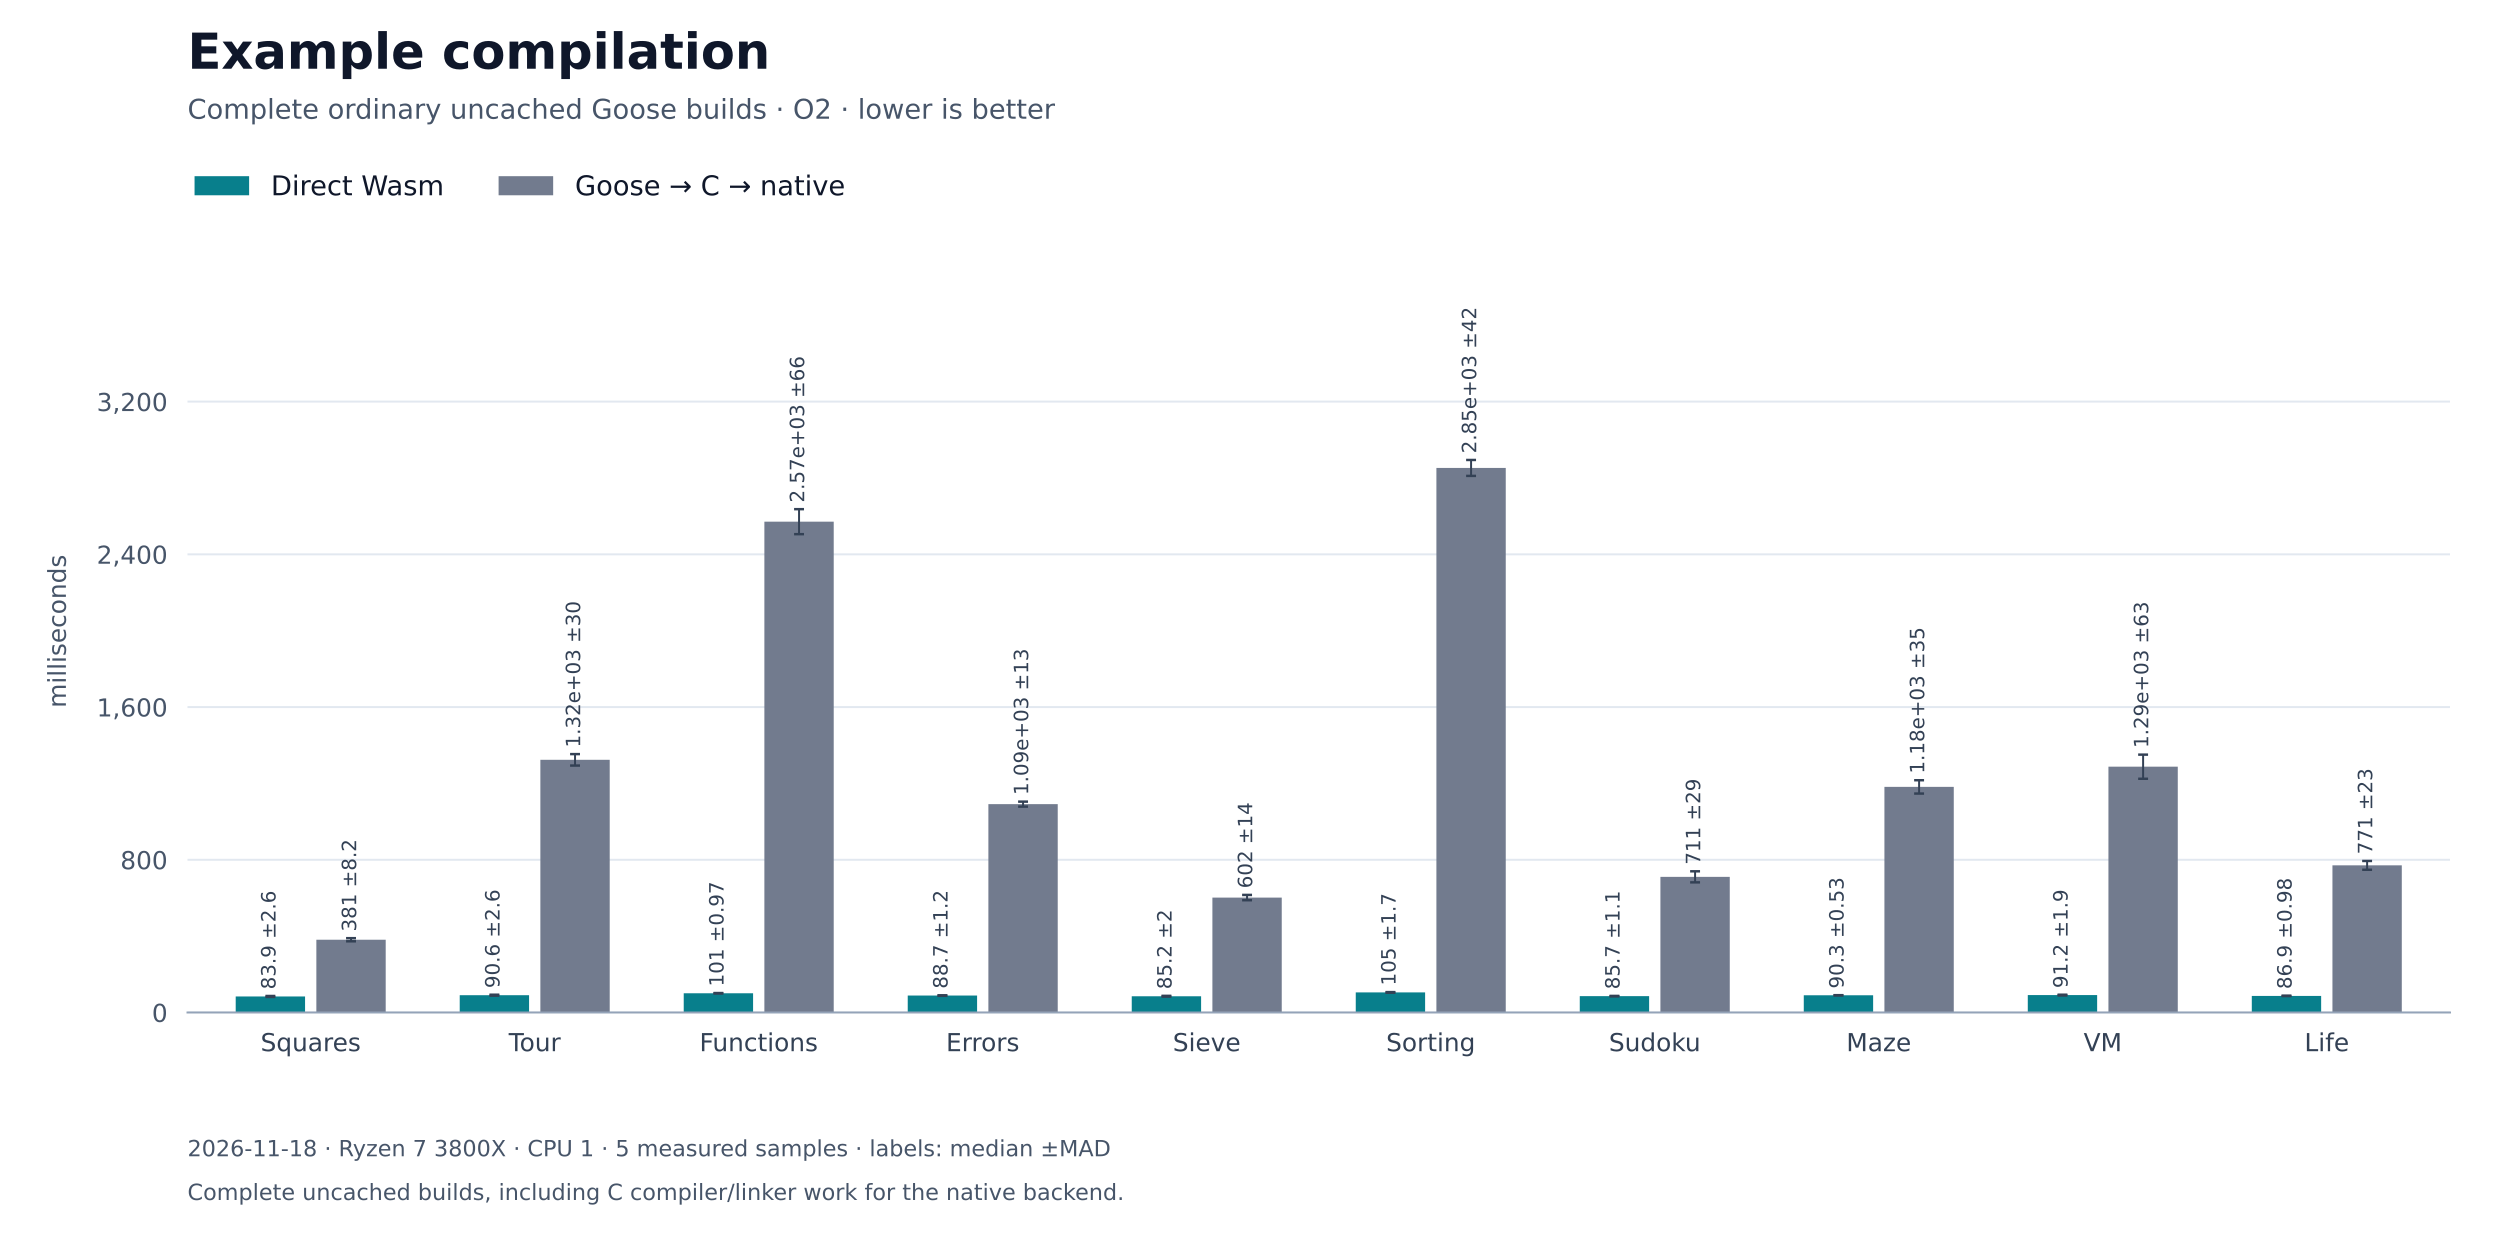
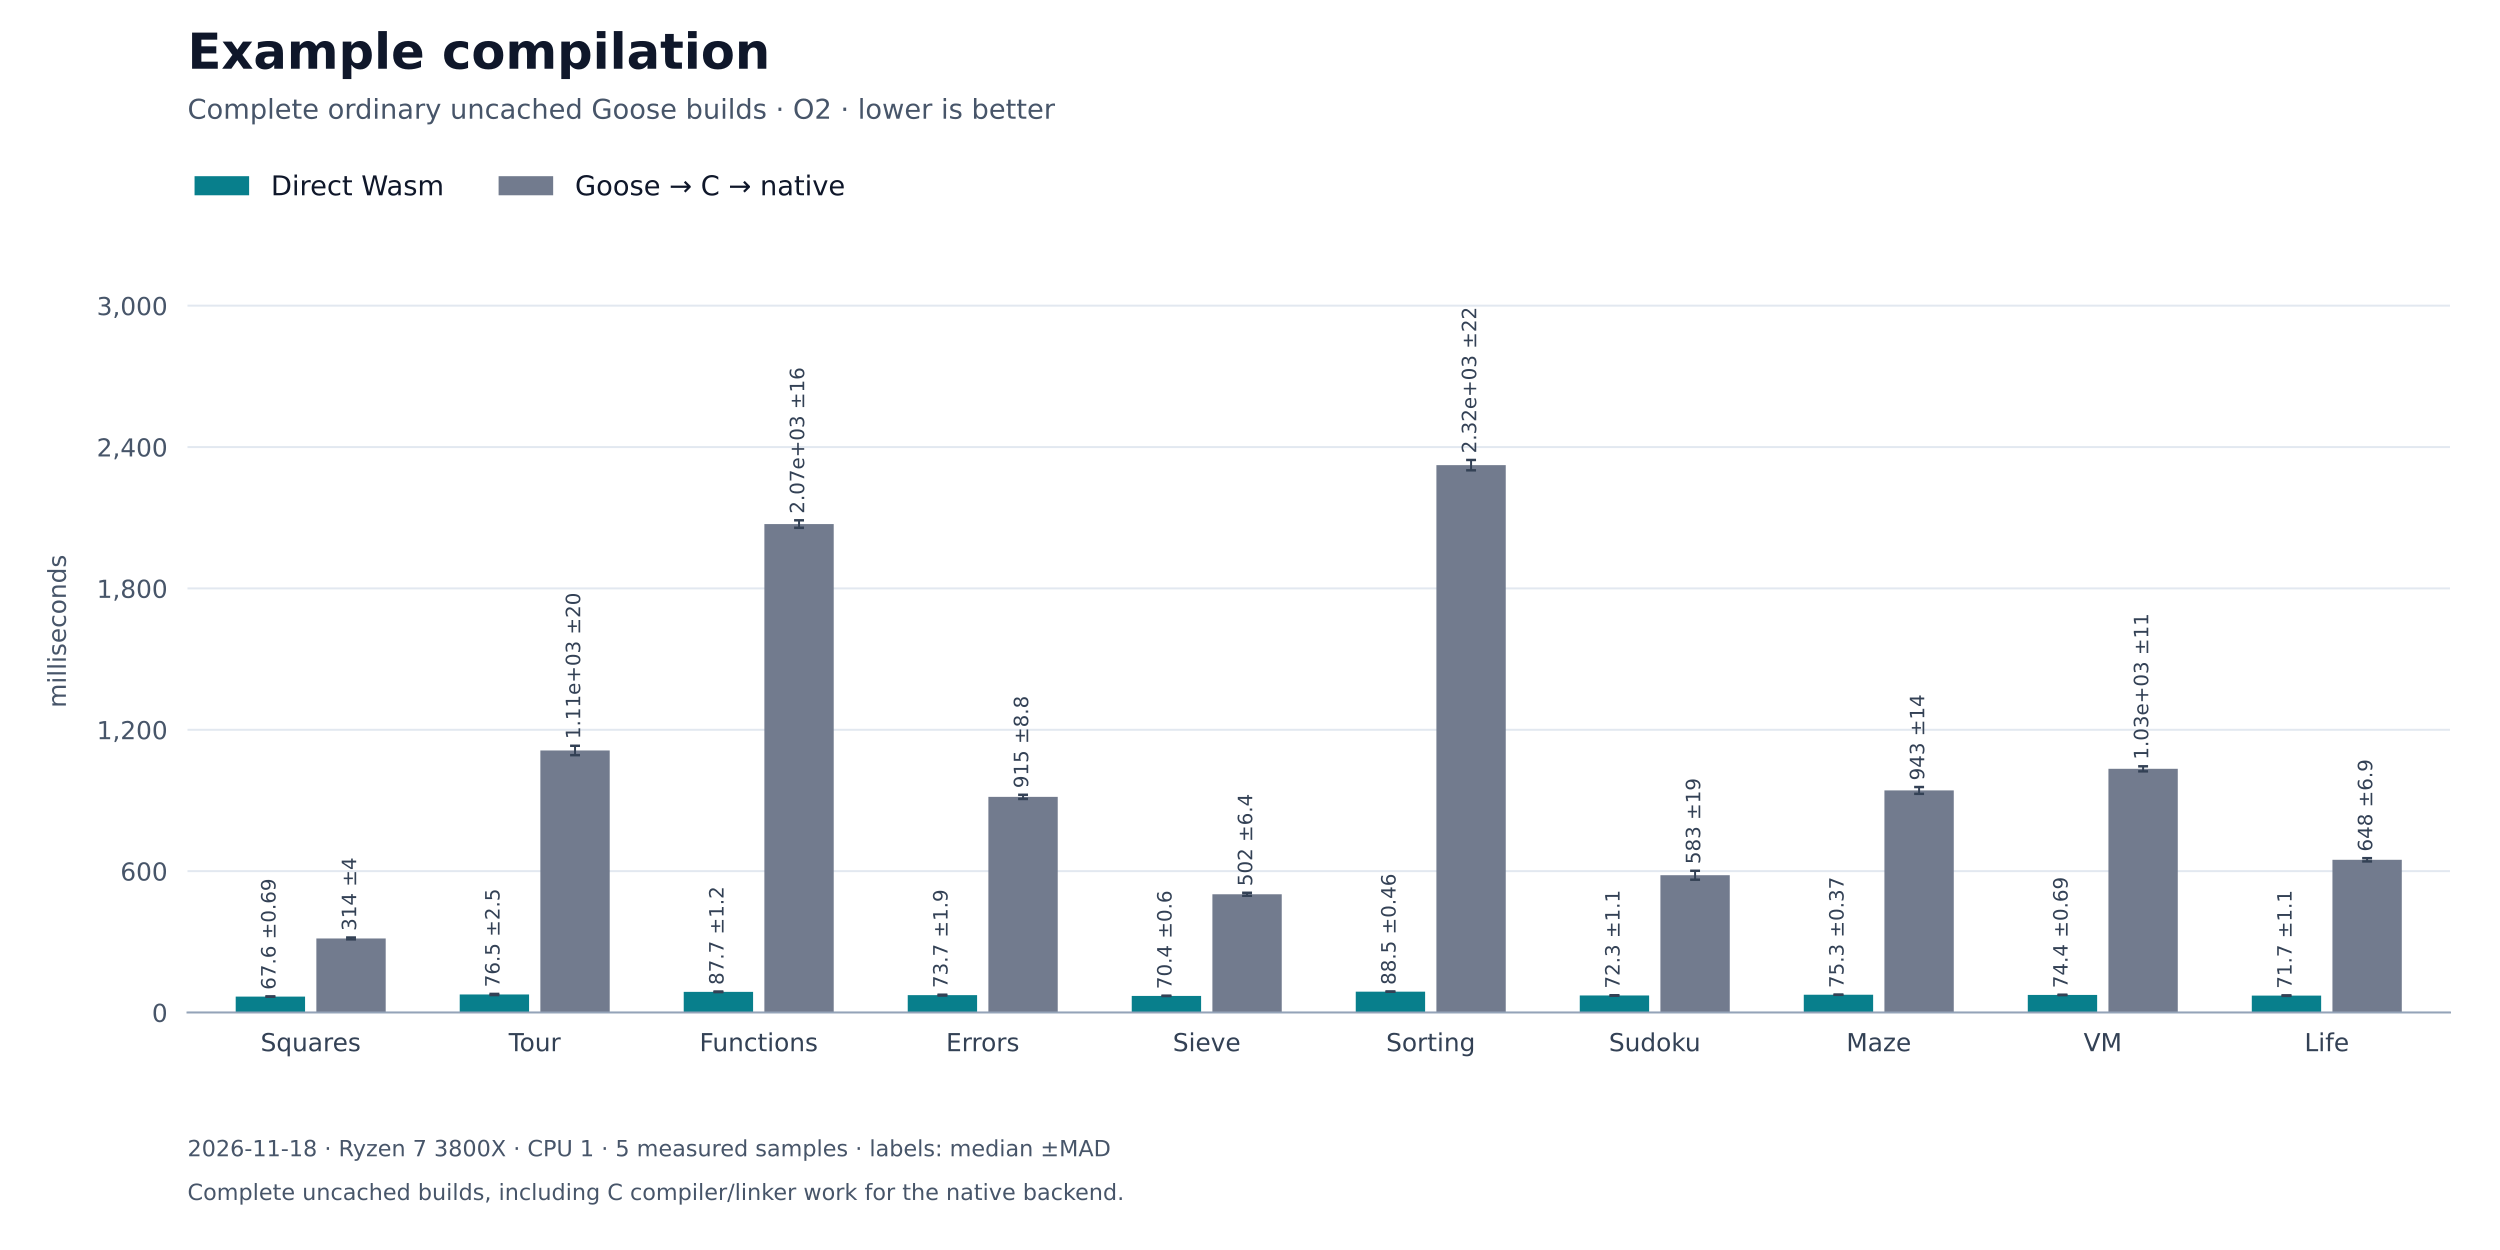
<svg xmlns="http://www.w3.org/2000/svg" xmlns:xlink="http://www.w3.org/1999/xlink" width="1008pt" height="504pt" viewBox="0 0 1008 504" version="1.1">
  <defs>
    <style type="text/css">*{stroke-linejoin: round; stroke-linecap: butt}</style>
  </defs>
  <g id="figure_1">
    <g id="patch_1">
      <path d="M 0 504 L 1008 504 L 1008 0 L 0 0 z " style="fill: #ffffff" />
    </g>
    <g id="axes_1">
      <g id="patch_2">
        <path d="M 75.6 408.24 L 987.84 408.24 L 987.84 100.8 L 75.6 100.8 z " style="fill: #ffffff" />
      </g>
      <g id="matplotlib.axis_1">
        <g id="xtick_1">
          <g id="line2d_1" />
          <g id="text_1">
            <text style="font-size: 10px; font-family: 'DejaVu Sans'; text-anchor: middle; fill: #334155" x="125.276" y="423.838" transform="rotate(-0 125.2764 423.8377)">Squares</text>
          </g>
        </g>
        <g id="xtick_2">
          <g id="line2d_2" />
          <g id="text_2">
            <text style="font-size: 10px; font-family: 'DejaVu Sans'; text-anchor: middle; fill: #334155" x="215.597" y="423.838" transform="rotate(-0 215.5972 423.8377)">Tour</text>
          </g>
        </g>
        <g id="xtick_3">
          <g id="line2d_3" />
          <g id="text_3">
            <text style="font-size: 10px; font-family: 'DejaVu Sans'; text-anchor: middle; fill: #334155" x="305.918" y="423.838" transform="rotate(-0 305.918 423.8384)">Functions</text>
          </g>
        </g>
        <g id="xtick_4">
          <g id="line2d_4" />
          <g id="text_4">
            <text style="font-size: 10px; font-family: 'DejaVu Sans'; text-anchor: middle; fill: #334155" x="396.239" y="423.838" transform="rotate(-0 396.2388 423.8377)">Errors</text>
          </g>
        </g>
        <g id="xtick_5">
          <g id="line2d_5" />
          <g id="text_5">
            <text style="font-size: 10px; font-family: 'DejaVu Sans'; text-anchor: middle; fill: #334155" x="486.56" y="423.838" transform="rotate(-0 486.5596 423.8384)">Sieve</text>
          </g>
        </g>
        <g id="xtick_6">
          <g id="line2d_6" />
          <g id="text_6">
            <text style="font-size: 10px; font-family: 'DejaVu Sans'; text-anchor: middle; fill: #334155" x="576.88" y="423.838" transform="rotate(-0 576.8804 423.8384)">Sorting</text>
          </g>
        </g>
        <g id="xtick_7">
          <g id="line2d_7" />
          <g id="text_7">
            <text style="font-size: 10px; font-family: 'DejaVu Sans'; text-anchor: middle; fill: #334155" x="667.201" y="423.838" transform="rotate(-0 667.2012 423.8384)">Sudoku</text>
          </g>
        </g>
        <g id="xtick_8">
          <g id="line2d_8" />
          <g id="text_8">
            <text style="font-size: 10px; font-family: 'DejaVu Sans'; text-anchor: middle; fill: #334155" x="757.522" y="423.838" transform="rotate(-0 757.522 423.8377)">Maze</text>
          </g>
        </g>
        <g id="xtick_9">
          <g id="line2d_9" />
          <g id="text_9">
            <text style="font-size: 10px; font-family: 'DejaVu Sans'; text-anchor: middle; fill: #334155" x="847.843" y="423.838" transform="rotate(-0 847.8428 423.8377)">VM</text>
          </g>
        </g>
        <g id="xtick_10">
          <g id="line2d_10" />
          <g id="text_10">
            <text style="font-size: 10px; font-family: 'DejaVu Sans'; text-anchor: middle; fill: #334155" x="938.164" y="423.838" transform="rotate(-0 938.1636 423.8384)">Life</text>
          </g>
        </g>
      </g>
      <g id="matplotlib.axis_2">
        <g id="ytick_1">
          <g id="line2d_11">
            <path d="M 75.6 408.24 L 987.84 408.24 " clip-path="url(#p27fe2b42cb)" style="fill: none; stroke: #e2e8f0; stroke-width: 0.8; stroke-linecap: square" />
          </g>
          <g id="line2d_12" />
          <g id="text_11">
            <text style="font-size: 10px; font-family: 'DejaVu Sans'; text-anchor: end; fill: #475569" x="67.6" y="412.039" transform="rotate(-0 67.6 412.0388)">0</text>
          </g>
        </g>
        <g id="ytick_2">
          <g id="line2d_13">
-             <path d="M 75.6 346.664 L 987.84 346.664 " clip-path="url(#p27fe2b42cb)" style="fill: none; stroke: #e2e8f0; stroke-width: 0.8; stroke-linecap: square" />
+             <path d="M 75.6 351.243 L 987.84 351.243 " clip-path="url(#p27fe2b42cb)" style="fill: none; stroke: #e2e8f0; stroke-width: 0.8; stroke-linecap: square" />
          </g>
          <g id="line2d_14" />
          <g id="text_12">
-             <text style="font-size: 10px; font-family: 'DejaVu Sans'; text-anchor: end; fill: #475569" x="67.6" y="350.463" transform="rotate(-0 67.6 350.4626)">800</text>
+             <text style="font-size: 10px; font-family: 'DejaVu Sans'; text-anchor: end; fill: #475569" x="67.6" y="355.042" transform="rotate(-0 67.6 355.0418)">600</text>
          </g>
        </g>
        <g id="ytick_3">
          <g id="line2d_15">
-             <path d="M 75.6 285.087 L 987.84 285.087 " clip-path="url(#p27fe2b42cb)" style="fill: none; stroke: #e2e8f0; stroke-width: 0.8; stroke-linecap: square" />
+             <path d="M 75.6 294.246 L 987.84 294.246 " clip-path="url(#p27fe2b42cb)" style="fill: none; stroke: #e2e8f0; stroke-width: 0.8; stroke-linecap: square" />
          </g>
          <g id="line2d_16" />
          <g id="text_13">
-             <text style="font-size: 10px; font-family: 'DejaVu Sans'; text-anchor: end; fill: #475569" x="67.6" y="288.886" transform="rotate(-0 67.6 288.8863)">1,600</text>
+             <text style="font-size: 10px; font-family: 'DejaVu Sans'; text-anchor: end; fill: #475569" x="67.6" y="298.045" transform="rotate(-0 67.6 298.0448)">1,200</text>
          </g>
        </g>
        <g id="ytick_4">
          <g id="line2d_17">
-             <path d="M 75.6 223.511 L 987.84 223.511 " clip-path="url(#p27fe2b42cb)" style="fill: none; stroke: #e2e8f0; stroke-width: 0.8; stroke-linecap: square" />
+             <path d="M 75.6 237.249 L 987.84 237.249 " clip-path="url(#p27fe2b42cb)" style="fill: none; stroke: #e2e8f0; stroke-width: 0.8; stroke-linecap: square" />
          </g>
          <g id="line2d_18" />
          <g id="text_14">
-             <text style="font-size: 10px; font-family: 'DejaVu Sans'; text-anchor: end; fill: #475569" x="67.6" y="227.31" transform="rotate(-0 67.6 227.31)">2,400</text>
+             <text style="font-size: 10px; font-family: 'DejaVu Sans'; text-anchor: end; fill: #475569" x="67.6" y="241.048" transform="rotate(-0 67.6 241.0478)">1,800</text>
          </g>
        </g>
        <g id="ytick_5">
          <g id="line2d_19">
-             <path d="M 75.6 161.935 L 987.84 161.935 " clip-path="url(#p27fe2b42cb)" style="fill: none; stroke: #e2e8f0; stroke-width: 0.8; stroke-linecap: square" />
+             <path d="M 75.6 180.252 L 987.84 180.252 " clip-path="url(#p27fe2b42cb)" style="fill: none; stroke: #e2e8f0; stroke-width: 0.8; stroke-linecap: square" />
          </g>
          <g id="line2d_20" />
          <g id="text_15">
-             <text style="font-size: 10px; font-family: 'DejaVu Sans'; text-anchor: end; fill: #475569" x="67.6" y="165.734" transform="rotate(-0 67.6 165.7338)">3,200</text>
-           </g>
-         </g>
-         <g id="text_16">
+             <text style="font-size: 10px; font-family: 'DejaVu Sans'; text-anchor: end; fill: #475569" x="67.6" y="184.051" transform="rotate(-0 67.6 184.0508)">2,400</text>
+           </g>
+         </g>
+         <g id="ytick_6">
+           <g id="line2d_21">
+             <path d="M 75.6 123.255 L 987.84 123.255 " clip-path="url(#p27fe2b42cb)" style="fill: none; stroke: #e2e8f0; stroke-width: 0.8; stroke-linecap: square" />
+           </g>
+           <g id="line2d_22" />
+           <g id="text_16">
+             <text style="font-size: 10px; font-family: 'DejaVu Sans'; text-anchor: end; fill: #475569" x="67.6" y="127.054" transform="rotate(-0 67.6 127.0538)">3,000</text>
+           </g>
+         </g>
+         <g id="text_17">
          <text style="font-size: 10px; font-family: 'DejaVu Sans'; text-anchor: middle; fill: #475569" x="26.57" y="254.52" transform="rotate(-90 26.56953 254.52)">milliseconds</text>
        </g>
      </g>
      <g id="patch_3">
-         <path d="M 95.037 408.24 L 123 408.24 L 123 401.78 L 95.037 401.78 z " clip-path="url(#p27fe2b42cb)" style="fill: #087f8c" />
+         <path d="M 95.037 408.24 L 123 408.24 L 123 401.82 L 95.037 401.82 z " clip-path="url(#p27fe2b42cb)" style="fill: #087f8c" />
      </g>
      <g id="patch_4">
-         <path d="M 185.358 408.24 L 213.321 408.24 L 213.321 401.268 L 185.358 401.268 z " clip-path="url(#p27fe2b42cb)" style="fill: #087f8c" />
+         <path d="M 185.358 408.24 L 213.321 408.24 L 213.321 400.976 L 185.358 400.976 z " clip-path="url(#p27fe2b42cb)" style="fill: #087f8c" />
      </g>
      <g id="patch_5">
-         <path d="M 275.679 408.24 L 303.642 408.24 L 303.642 400.474 L 275.679 400.474 z " clip-path="url(#p27fe2b42cb)" style="fill: #087f8c" />
+         <path d="M 275.679 408.24 L 303.642 408.24 L 303.642 399.913 L 275.679 399.913 z " clip-path="url(#p27fe2b42cb)" style="fill: #087f8c" />
      </g>
      <g id="patch_6">
-         <path d="M 365.999 408.24 L 393.963 408.24 L 393.963 401.412 L 365.999 401.412 z " clip-path="url(#p27fe2b42cb)" style="fill: #087f8c" />
+         <path d="M 365.999 408.24 L 393.963 408.24 L 393.963 401.239 L 365.999 401.239 z " clip-path="url(#p27fe2b42cb)" style="fill: #087f8c" />
      </g>
      <g id="patch_7">
-         <path d="M 456.32 408.24 L 484.284 408.24 L 484.284 401.681 L 456.32 401.681 z " clip-path="url(#p27fe2b42cb)" style="fill: #087f8c" />
+         <path d="M 456.32 408.24 L 484.284 408.24 L 484.284 401.551 L 456.32 401.551 z " clip-path="url(#p27fe2b42cb)" style="fill: #087f8c" />
      </g>
      <g id="patch_8">
-         <path d="M 546.641 408.24 L 574.604 408.24 L 574.604 400.139 L 546.641 400.139 z " clip-path="url(#p27fe2b42cb)" style="fill: #087f8c" />
+         <path d="M 546.641 408.24 L 574.604 408.24 L 574.604 399.834 L 546.641 399.834 z " clip-path="url(#p27fe2b42cb)" style="fill: #087f8c" />
      </g>
      <g id="patch_9">
-         <path d="M 636.962 408.24 L 664.925 408.24 L 664.925 401.641 L 636.962 401.641 z " clip-path="url(#p27fe2b42cb)" style="fill: #087f8c" />
+         <path d="M 636.962 408.24 L 664.925 408.24 L 664.925 401.374 L 636.962 401.374 z " clip-path="url(#p27fe2b42cb)" style="fill: #087f8c" />
      </g>
      <g id="patch_10">
-         <path d="M 727.283 408.24 L 755.246 408.24 L 755.246 401.287 L 727.283 401.287 z " clip-path="url(#p27fe2b42cb)" style="fill: #087f8c" />
+         <path d="M 727.283 408.24 L 755.246 408.24 L 755.246 401.089 L 727.283 401.089 z " clip-path="url(#p27fe2b42cb)" style="fill: #087f8c" />
      </g>
      <g id="patch_11">
-         <path d="M 817.603 408.24 L 845.567 408.24 L 845.567 401.222 L 817.603 401.222 z " clip-path="url(#p27fe2b42cb)" style="fill: #087f8c" />
+         <path d="M 817.603 408.24 L 845.567 408.24 L 845.567 401.168 L 817.603 401.168 z " clip-path="url(#p27fe2b42cb)" style="fill: #087f8c" />
      </g>
      <g id="patch_12">
-         <path d="M 907.924 408.24 L 935.887 408.24 L 935.887 401.553 L 907.924 401.553 z " clip-path="url(#p27fe2b42cb)" style="fill: #087f8c" />
+         <path d="M 907.924 408.24 L 935.887 408.24 L 935.887 401.427 L 907.924 401.427 z " clip-path="url(#p27fe2b42cb)" style="fill: #087f8c" />
      </g>
      <g id="patch_13">
-         <path d="M 127.553 408.24 L 155.516 408.24 L 155.516 378.891 L 127.553 378.891 z " clip-path="url(#p27fe2b42cb)" style="fill: #727b8e" />
+         <path d="M 127.553 408.24 L 155.516 408.24 L 155.516 378.378 L 127.553 378.378 z " clip-path="url(#p27fe2b42cb)" style="fill: #727b8e" />
      </g>
      <g id="patch_14">
-         <path d="M 217.873 408.24 L 245.837 408.24 L 245.837 306.361 L 217.873 306.361 z " clip-path="url(#p27fe2b42cb)" style="fill: #727b8e" />
+         <path d="M 217.873 408.24 L 245.837 408.24 L 245.837 302.577 L 217.873 302.577 z " clip-path="url(#p27fe2b42cb)" style="fill: #727b8e" />
      </g>
      <g id="patch_15">
-         <path d="M 308.194 408.24 L 336.157 408.24 L 336.157 210.336 L 308.194 210.336 z " clip-path="url(#p27fe2b42cb)" style="fill: #727b8e" />
+         <path d="M 308.194 408.24 L 336.157 408.24 L 336.157 211.302 L 308.194 211.302 z " clip-path="url(#p27fe2b42cb)" style="fill: #727b8e" />
      </g>
      <g id="patch_16">
-         <path d="M 398.515 408.24 L 426.478 408.24 L 426.478 324.23 L 398.515 324.23 z " clip-path="url(#p27fe2b42cb)" style="fill: #727b8e" />
+         <path d="M 398.515 408.24 L 426.478 408.24 L 426.478 321.292 L 398.515 321.292 z " clip-path="url(#p27fe2b42cb)" style="fill: #727b8e" />
      </g>
      <g id="patch_17">
-         <path d="M 488.836 408.24 L 516.799 408.24 L 516.799 361.902 L 488.836 361.902 z " clip-path="url(#p27fe2b42cb)" style="fill: #727b8e" />
+         <path d="M 488.836 408.24 L 516.799 408.24 L 516.799 360.573 L 488.836 360.573 z " clip-path="url(#p27fe2b42cb)" style="fill: #727b8e" />
      </g>
      <g id="patch_18">
-         <path d="M 579.156 408.24 L 607.12 408.24 L 607.12 188.668 L 579.156 188.668 z " clip-path="url(#p27fe2b42cb)" style="fill: #727b8e" />
+         <path d="M 579.156 408.24 L 607.12 408.24 L 607.12 187.546 L 579.156 187.546 z " clip-path="url(#p27fe2b42cb)" style="fill: #727b8e" />
      </g>
      <g id="patch_19">
-         <path d="M 669.477 408.24 L 697.441 408.24 L 697.441 353.542 L 669.477 353.542 z " clip-path="url(#p27fe2b42cb)" style="fill: #727b8e" />
+         <path d="M 669.477 408.24 L 697.441 408.24 L 697.441 352.883 L 669.477 352.883 z " clip-path="url(#p27fe2b42cb)" style="fill: #727b8e" />
      </g>
      <g id="patch_20">
-         <path d="M 759.798 408.24 L 787.761 408.24 L 787.761 317.271 L 759.798 317.271 z " clip-path="url(#p27fe2b42cb)" style="fill: #727b8e" />
+         <path d="M 759.798 408.24 L 787.761 408.24 L 787.761 318.698 L 759.798 318.698 z " clip-path="url(#p27fe2b42cb)" style="fill: #727b8e" />
      </g>
      <g id="patch_21">
-         <path d="M 850.119 408.24 L 878.082 408.24 L 878.082 309.128 L 850.119 309.128 z " clip-path="url(#p27fe2b42cb)" style="fill: #727b8e" />
+         <path d="M 850.119 408.24 L 878.082 408.24 L 878.082 309.993 L 850.119 309.993 z " clip-path="url(#p27fe2b42cb)" style="fill: #727b8e" />
      </g>
      <g id="patch_22">
-         <path d="M 940.44 408.24 L 968.403 408.24 L 968.403 348.913 L 940.44 348.913 z " clip-path="url(#p27fe2b42cb)" style="fill: #727b8e" />
+         <path d="M 940.44 408.24 L 968.403 408.24 L 968.403 346.673 L 940.44 346.673 z " clip-path="url(#p27fe2b42cb)" style="fill: #727b8e" />
      </g>
      <g id="LineCollection_1">
-         <path d="M 109.019 401.979 L 109.019 401.581 " clip-path="url(#p27fe2b42cb)" style="fill: none; stroke: #334155; stroke-width: 0.8" />
-         <path d="M 199.339 401.466 L 199.339 401.07 " clip-path="url(#p27fe2b42cb)" style="fill: none; stroke: #334155; stroke-width: 0.8" />
-         <path d="M 289.66 400.549 L 289.66 400.4 " clip-path="url(#p27fe2b42cb)" style="fill: none; stroke: #334155; stroke-width: 0.8" />
-         <path d="M 379.981 401.507 L 379.981 401.318 " clip-path="url(#p27fe2b42cb)" style="fill: none; stroke: #334155; stroke-width: 0.8" />
-         <path d="M 470.302 401.835 L 470.302 401.527 " clip-path="url(#p27fe2b42cb)" style="fill: none; stroke: #334155; stroke-width: 0.8" />
-         <path d="M 560.623 400.268 L 560.623 400.01 " clip-path="url(#p27fe2b42cb)" style="fill: none; stroke: #334155; stroke-width: 0.8" />
-         <path d="M 650.943 401.727 L 650.943 401.556 " clip-path="url(#p27fe2b42cb)" style="fill: none; stroke: #334155; stroke-width: 0.8" />
-         <path d="M 741.264 401.328 L 741.264 401.246 " clip-path="url(#p27fe2b42cb)" style="fill: none; stroke: #334155; stroke-width: 0.8" />
-         <path d="M 831.585 401.372 L 831.585 401.072 " clip-path="url(#p27fe2b42cb)" style="fill: none; stroke: #334155; stroke-width: 0.8" />
-         <path d="M 921.906 401.629 L 921.906 401.478 " clip-path="url(#p27fe2b42cb)" style="fill: none; stroke: #334155; stroke-width: 0.8" />
-       </g>
-       <g id="line2d_21">
+         <path d="M 109.019 401.885 L 109.019 401.755 " clip-path="url(#p27fe2b42cb)" style="fill: none; stroke: #334155; stroke-width: 0.8" />
+         <path d="M 199.339 401.211 L 199.339 400.741 " clip-path="url(#p27fe2b42cb)" style="fill: none; stroke: #334155; stroke-width: 0.8" />
+         <path d="M 289.66 400.023 L 289.66 399.803 " clip-path="url(#p27fe2b42cb)" style="fill: none; stroke: #334155; stroke-width: 0.8" />
+         <path d="M 379.981 401.42 L 379.981 401.058 " clip-path="url(#p27fe2b42cb)" style="fill: none; stroke: #334155; stroke-width: 0.8" />
+         <path d="M 470.302 401.608 L 470.302 401.493 " clip-path="url(#p27fe2b42cb)" style="fill: none; stroke: #334155; stroke-width: 0.8" />
+         <path d="M 560.623 399.877 L 560.623 399.79 " clip-path="url(#p27fe2b42cb)" style="fill: none; stroke: #334155; stroke-width: 0.8" />
+         <path d="M 650.943 401.481 L 650.943 401.267 " clip-path="url(#p27fe2b42cb)" style="fill: none; stroke: #334155; stroke-width: 0.8" />
+         <path d="M 741.264 401.124 L 741.264 401.054 " clip-path="url(#p27fe2b42cb)" style="fill: none; stroke: #334155; stroke-width: 0.8" />
+         <path d="M 831.585 401.234 L 831.585 401.102 " clip-path="url(#p27fe2b42cb)" style="fill: none; stroke: #334155; stroke-width: 0.8" />
+         <path d="M 921.906 401.533 L 921.906 401.321 " clip-path="url(#p27fe2b42cb)" style="fill: none; stroke: #334155; stroke-width: 0.8" />
+       </g>
+       <g id="line2d_23">
        <defs>
          <path id="m630ef24590" d="M 2 0 L -2 -0 " style="stroke: #334155" />
        </defs>
        <g clip-path="url(#p27fe2b42cb)">
-           <use xlink:href="#m630ef24590" x="109.019" y="401.979" style="fill: #1f77b4; stroke: #334155" />
-           <use xlink:href="#m630ef24590" x="199.339" y="401.466" style="fill: #1f77b4; stroke: #334155" />
-           <use xlink:href="#m630ef24590" x="289.66" y="400.549" style="fill: #1f77b4; stroke: #334155" />
-           <use xlink:href="#m630ef24590" x="379.981" y="401.507" style="fill: #1f77b4; stroke: #334155" />
-           <use xlink:href="#m630ef24590" x="470.302" y="401.835" style="fill: #1f77b4; stroke: #334155" />
-           <use xlink:href="#m630ef24590" x="560.623" y="400.268" style="fill: #1f77b4; stroke: #334155" />
-           <use xlink:href="#m630ef24590" x="650.943" y="401.727" style="fill: #1f77b4; stroke: #334155" />
-           <use xlink:href="#m630ef24590" x="741.264" y="401.328" style="fill: #1f77b4; stroke: #334155" />
-           <use xlink:href="#m630ef24590" x="831.585" y="401.372" style="fill: #1f77b4; stroke: #334155" />
-           <use xlink:href="#m630ef24590" x="921.906" y="401.629" style="fill: #1f77b4; stroke: #334155" />
-         </g>
-       </g>
-       <g id="line2d_22">
-         <g clip-path="url(#p27fe2b42cb)">
-           <use xlink:href="#m630ef24590" x="109.019" y="401.581" style="fill: #1f77b4; stroke: #334155" />
-           <use xlink:href="#m630ef24590" x="199.339" y="401.07" style="fill: #1f77b4; stroke: #334155" />
-           <use xlink:href="#m630ef24590" x="289.66" y="400.4" style="fill: #1f77b4; stroke: #334155" />
-           <use xlink:href="#m630ef24590" x="379.981" y="401.318" style="fill: #1f77b4; stroke: #334155" />
-           <use xlink:href="#m630ef24590" x="470.302" y="401.527" style="fill: #1f77b4; stroke: #334155" />
-           <use xlink:href="#m630ef24590" x="560.623" y="400.01" style="fill: #1f77b4; stroke: #334155" />
-           <use xlink:href="#m630ef24590" x="650.943" y="401.556" style="fill: #1f77b4; stroke: #334155" />
-           <use xlink:href="#m630ef24590" x="741.264" y="401.246" style="fill: #1f77b4; stroke: #334155" />
-           <use xlink:href="#m630ef24590" x="831.585" y="401.072" style="fill: #1f77b4; stroke: #334155" />
-           <use xlink:href="#m630ef24590" x="921.906" y="401.478" style="fill: #1f77b4; stroke: #334155" />
-         </g>
-       </g>
-       <g id="LineCollection_2">
-         <path d="M 141.534 379.523 L 141.534 378.259 " clip-path="url(#p27fe2b42cb)" style="fill: none; stroke: #334155; stroke-width: 0.8" />
-         <path d="M 231.855 308.667 L 231.855 304.055 " clip-path="url(#p27fe2b42cb)" style="fill: none; stroke: #334155; stroke-width: 0.8" />
-         <path d="M 322.176 215.383 L 322.176 205.29 " clip-path="url(#p27fe2b42cb)" style="fill: none; stroke: #334155; stroke-width: 0.8" />
-         <path d="M 412.497 325.246 L 412.497 323.214 " clip-path="url(#p27fe2b42cb)" style="fill: none; stroke: #334155; stroke-width: 0.8" />
-         <path d="M 502.817 362.965 L 502.817 360.839 " clip-path="url(#p27fe2b42cb)" style="fill: none; stroke: #334155; stroke-width: 0.8" />
-         <path d="M 593.138 191.879 L 593.138 185.457 " clip-path="url(#p27fe2b42cb)" style="fill: none; stroke: #334155; stroke-width: 0.8" />
-         <path d="M 683.459 355.766 L 683.459 351.319 " clip-path="url(#p27fe2b42cb)" style="fill: none; stroke: #334155; stroke-width: 0.8" />
-         <path d="M 773.78 319.955 L 773.78 314.587 " clip-path="url(#p27fe2b42cb)" style="fill: none; stroke: #334155; stroke-width: 0.8" />
-         <path d="M 864.101 314 L 864.101 304.257 " clip-path="url(#p27fe2b42cb)" style="fill: none; stroke: #334155; stroke-width: 0.8" />
-         <path d="M 954.421 350.691 L 954.421 347.135 " clip-path="url(#p27fe2b42cb)" style="fill: none; stroke: #334155; stroke-width: 0.8" />
-       </g>
-       <g id="line2d_23">
-         <g clip-path="url(#p27fe2b42cb)">
-           <use xlink:href="#m630ef24590" x="141.534" y="379.523" style="fill: #1f77b4; stroke: #334155" />
-           <use xlink:href="#m630ef24590" x="231.855" y="308.667" style="fill: #1f77b4; stroke: #334155" />
-           <use xlink:href="#m630ef24590" x="322.176" y="215.383" style="fill: #1f77b4; stroke: #334155" />
-           <use xlink:href="#m630ef24590" x="412.497" y="325.246" style="fill: #1f77b4; stroke: #334155" />
-           <use xlink:href="#m630ef24590" x="502.817" y="362.965" style="fill: #1f77b4; stroke: #334155" />
-           <use xlink:href="#m630ef24590" x="593.138" y="191.879" style="fill: #1f77b4; stroke: #334155" />
-           <use xlink:href="#m630ef24590" x="683.459" y="355.766" style="fill: #1f77b4; stroke: #334155" />
-           <use xlink:href="#m630ef24590" x="773.78" y="319.955" style="fill: #1f77b4; stroke: #334155" />
-           <use xlink:href="#m630ef24590" x="864.101" y="314" style="fill: #1f77b4; stroke: #334155" />
-           <use xlink:href="#m630ef24590" x="954.421" y="350.691" style="fill: #1f77b4; stroke: #334155" />
+           <use xlink:href="#m630ef24590" x="109.019" y="401.885" style="fill: #1f77b4; stroke: #334155" />
+           <use xlink:href="#m630ef24590" x="199.339" y="401.211" style="fill: #1f77b4; stroke: #334155" />
+           <use xlink:href="#m630ef24590" x="289.66" y="400.023" style="fill: #1f77b4; stroke: #334155" />
+           <use xlink:href="#m630ef24590" x="379.981" y="401.42" style="fill: #1f77b4; stroke: #334155" />
+           <use xlink:href="#m630ef24590" x="470.302" y="401.608" style="fill: #1f77b4; stroke: #334155" />
+           <use xlink:href="#m630ef24590" x="560.623" y="399.877" style="fill: #1f77b4; stroke: #334155" />
+           <use xlink:href="#m630ef24590" x="650.943" y="401.481" style="fill: #1f77b4; stroke: #334155" />
+           <use xlink:href="#m630ef24590" x="741.264" y="401.124" style="fill: #1f77b4; stroke: #334155" />
+           <use xlink:href="#m630ef24590" x="831.585" y="401.234" style="fill: #1f77b4; stroke: #334155" />
+           <use xlink:href="#m630ef24590" x="921.906" y="401.533" style="fill: #1f77b4; stroke: #334155" />
        </g>
      </g>
      <g id="line2d_24">
        <g clip-path="url(#p27fe2b42cb)">
-           <use xlink:href="#m630ef24590" x="141.534" y="378.259" style="fill: #1f77b4; stroke: #334155" />
-           <use xlink:href="#m630ef24590" x="231.855" y="304.055" style="fill: #1f77b4; stroke: #334155" />
-           <use xlink:href="#m630ef24590" x="322.176" y="205.29" style="fill: #1f77b4; stroke: #334155" />
-           <use xlink:href="#m630ef24590" x="412.497" y="323.214" style="fill: #1f77b4; stroke: #334155" />
-           <use xlink:href="#m630ef24590" x="502.817" y="360.839" style="fill: #1f77b4; stroke: #334155" />
+           <use xlink:href="#m630ef24590" x="109.019" y="401.755" style="fill: #1f77b4; stroke: #334155" />
+           <use xlink:href="#m630ef24590" x="199.339" y="400.741" style="fill: #1f77b4; stroke: #334155" />
+           <use xlink:href="#m630ef24590" x="289.66" y="399.803" style="fill: #1f77b4; stroke: #334155" />
+           <use xlink:href="#m630ef24590" x="379.981" y="401.058" style="fill: #1f77b4; stroke: #334155" />
+           <use xlink:href="#m630ef24590" x="470.302" y="401.493" style="fill: #1f77b4; stroke: #334155" />
+           <use xlink:href="#m630ef24590" x="560.623" y="399.79" style="fill: #1f77b4; stroke: #334155" />
+           <use xlink:href="#m630ef24590" x="650.943" y="401.267" style="fill: #1f77b4; stroke: #334155" />
+           <use xlink:href="#m630ef24590" x="741.264" y="401.054" style="fill: #1f77b4; stroke: #334155" />
+           <use xlink:href="#m630ef24590" x="831.585" y="401.102" style="fill: #1f77b4; stroke: #334155" />
+           <use xlink:href="#m630ef24590" x="921.906" y="401.321" style="fill: #1f77b4; stroke: #334155" />
+         </g>
+       </g>
+       <g id="LineCollection_2">
+         <path d="M 141.534 378.762 L 141.534 377.993 " clip-path="url(#p27fe2b42cb)" style="fill: none; stroke: #334155; stroke-width: 0.8" />
+         <path d="M 231.855 304.474 L 231.855 300.681 " clip-path="url(#p27fe2b42cb)" style="fill: none; stroke: #334155; stroke-width: 0.8" />
+         <path d="M 322.176 212.811 L 322.176 209.794 " clip-path="url(#p27fe2b42cb)" style="fill: none; stroke: #334155; stroke-width: 0.8" />
+         <path d="M 412.497 322.128 L 412.497 320.457 " clip-path="url(#p27fe2b42cb)" style="fill: none; stroke: #334155; stroke-width: 0.8" />
+         <path d="M 502.817 361.176 L 502.817 359.969 " clip-path="url(#p27fe2b42cb)" style="fill: none; stroke: #334155; stroke-width: 0.8" />
+         <path d="M 593.138 189.635 L 593.138 185.457 " clip-path="url(#p27fe2b42cb)" style="fill: none; stroke: #334155; stroke-width: 0.8" />
+         <path d="M 683.459 354.683 L 683.459 351.083 " clip-path="url(#p27fe2b42cb)" style="fill: none; stroke: #334155; stroke-width: 0.8" />
+         <path d="M 773.78 320.071 L 773.78 317.326 " clip-path="url(#p27fe2b42cb)" style="fill: none; stroke: #334155; stroke-width: 0.8" />
+         <path d="M 864.101 311.014 L 864.101 308.971 " clip-path="url(#p27fe2b42cb)" style="fill: none; stroke: #334155; stroke-width: 0.8" />
+         <path d="M 954.421 347.33 L 954.421 346.017 " clip-path="url(#p27fe2b42cb)" style="fill: none; stroke: #334155; stroke-width: 0.8" />
+       </g>
+       <g id="line2d_25">
+         <g clip-path="url(#p27fe2b42cb)">
+           <use xlink:href="#m630ef24590" x="141.534" y="378.762" style="fill: #1f77b4; stroke: #334155" />
+           <use xlink:href="#m630ef24590" x="231.855" y="304.474" style="fill: #1f77b4; stroke: #334155" />
+           <use xlink:href="#m630ef24590" x="322.176" y="212.811" style="fill: #1f77b4; stroke: #334155" />
+           <use xlink:href="#m630ef24590" x="412.497" y="322.128" style="fill: #1f77b4; stroke: #334155" />
+           <use xlink:href="#m630ef24590" x="502.817" y="361.176" style="fill: #1f77b4; stroke: #334155" />
+           <use xlink:href="#m630ef24590" x="593.138" y="189.635" style="fill: #1f77b4; stroke: #334155" />
+           <use xlink:href="#m630ef24590" x="683.459" y="354.683" style="fill: #1f77b4; stroke: #334155" />
+           <use xlink:href="#m630ef24590" x="773.78" y="320.071" style="fill: #1f77b4; stroke: #334155" />
+           <use xlink:href="#m630ef24590" x="864.101" y="311.014" style="fill: #1f77b4; stroke: #334155" />
+           <use xlink:href="#m630ef24590" x="954.421" y="347.33" style="fill: #1f77b4; stroke: #334155" />
+         </g>
+       </g>
+       <g id="line2d_26">
+         <g clip-path="url(#p27fe2b42cb)">
+           <use xlink:href="#m630ef24590" x="141.534" y="377.993" style="fill: #1f77b4; stroke: #334155" />
+           <use xlink:href="#m630ef24590" x="231.855" y="300.681" style="fill: #1f77b4; stroke: #334155" />
+           <use xlink:href="#m630ef24590" x="322.176" y="209.794" style="fill: #1f77b4; stroke: #334155" />
+           <use xlink:href="#m630ef24590" x="412.497" y="320.457" style="fill: #1f77b4; stroke: #334155" />
+           <use xlink:href="#m630ef24590" x="502.817" y="359.969" style="fill: #1f77b4; stroke: #334155" />
          <use xlink:href="#m630ef24590" x="593.138" y="185.457" style="fill: #1f77b4; stroke: #334155" />
-           <use xlink:href="#m630ef24590" x="683.459" y="351.319" style="fill: #1f77b4; stroke: #334155" />
-           <use xlink:href="#m630ef24590" x="773.78" y="314.587" style="fill: #1f77b4; stroke: #334155" />
-           <use xlink:href="#m630ef24590" x="864.101" y="304.257" style="fill: #1f77b4; stroke: #334155" />
-           <use xlink:href="#m630ef24590" x="954.421" y="347.135" style="fill: #1f77b4; stroke: #334155" />
+           <use xlink:href="#m630ef24590" x="683.459" y="351.083" style="fill: #1f77b4; stroke: #334155" />
+           <use xlink:href="#m630ef24590" x="773.78" y="317.326" style="fill: #1f77b4; stroke: #334155" />
+           <use xlink:href="#m630ef24590" x="864.101" y="308.971" style="fill: #1f77b4; stroke: #334155" />
+           <use xlink:href="#m630ef24590" x="954.421" y="346.017" style="fill: #1f77b4; stroke: #334155" />
        </g>
      </g>
      <g id="patch_23">
        <path d="M 75.6 408.24 L 987.84 408.24 " style="fill: none; stroke: #94a3b8; stroke-width: 0.8; stroke-linejoin: miter; stroke-linecap: square" />
      </g>
-       <g id="text_17">
-         <text style="font-size: 8px; font-family: 'DejaVu Sans'; fill: #334155" transform="translate(111.0968 398.9073) rotate(-90)">83.9 ±2.6</text>
-       </g>
      <g id="text_18">
-         <text style="font-size: 8px; font-family: 'DejaVu Sans'; fill: #334155" transform="translate(201.4176 398.3963) rotate(-90)">90.6 ±2.6</text>
+         <text style="font-size: 8px; font-family: 'DejaVu Sans'; fill: #334155" transform="translate(111.0968 399.0818) rotate(-90)">67.6 ±0.69</text>
      </g>
      <g id="text_19">
-         <text style="font-size: 8px; font-family: 'DejaVu Sans'; fill: #334155" transform="translate(291.7384 397.7261) rotate(-90)">101 ±0.97</text>
+         <text style="font-size: 8px; font-family: 'DejaVu Sans'; fill: #334155" transform="translate(201.4176 398.0672) rotate(-90)">76.5 ±2.5</text>
      </g>
      <g id="text_20">
-         <text style="font-size: 8px; font-family: 'DejaVu Sans'; fill: #334155" transform="translate(382.0592 398.6444) rotate(-90)">88.7 ±1.2</text>
+         <text style="font-size: 8px; font-family: 'DejaVu Sans'; fill: #334155" transform="translate(291.7384 397.13) rotate(-90)">87.7 ±1.2</text>
      </g>
      <g id="text_21">
-         <text style="font-size: 8px; font-family: 'DejaVu Sans'; fill: #334155" transform="translate(472.38 398.854) rotate(-90)">85.2 ±2</text>
+         <text style="font-size: 8px; font-family: 'DejaVu Sans'; fill: #334155" transform="translate(382.0592 398.3848) rotate(-90)">73.7 ±1.9</text>
      </g>
      <g id="text_22">
-         <text style="font-size: 8px; font-family: 'DejaVu Sans'; fill: #334155" transform="translate(562.7008 397.3362) rotate(-90)">105 ±1.7</text>
+         <text style="font-size: 8px; font-family: 'DejaVu Sans'; fill: #334155" transform="translate(472.38 398.8198) rotate(-90)">70.4 ±0.6</text>
      </g>
      <g id="text_23">
-         <text style="font-size: 8px; font-family: 'DejaVu Sans'; fill: #334155" transform="translate(653.0216 398.8826) rotate(-90)">85.7 ±1.1</text>
+         <text style="font-size: 8px; font-family: 'DejaVu Sans'; fill: #334155" transform="translate(562.7008 397.117) rotate(-90)">88.5 ±0.46</text>
      </g>
      <g id="text_24">
-         <text style="font-size: 8px; font-family: 'DejaVu Sans'; fill: #334155" transform="translate(743.3424 398.5731) rotate(-90)">90.3 ±0.53</text>
+         <text style="font-size: 8px; font-family: 'DejaVu Sans'; fill: #334155" transform="translate(653.0216 398.5932) rotate(-90)">72.3 ±1.1</text>
      </g>
      <g id="text_25">
-         <text style="font-size: 8px; font-family: 'DejaVu Sans'; fill: #334155" transform="translate(833.6632 398.3985) rotate(-90)">91.2 ±1.9</text>
+         <text style="font-size: 8px; font-family: 'DejaVu Sans'; fill: #334155" transform="translate(743.3424 398.3803) rotate(-90)">75.3 ±0.37</text>
      </g>
      <g id="text_26">
-         <text style="font-size: 8px; font-family: 'DejaVu Sans'; fill: #334155" transform="translate(923.9839 398.8043) rotate(-90)">86.9 ±0.98</text>
+         <text style="font-size: 8px; font-family: 'DejaVu Sans'; fill: #334155" transform="translate(833.6632 398.4291) rotate(-90)">74.4 ±0.69</text>
      </g>
      <g id="text_27">
-         <text style="font-size: 8px; font-family: 'DejaVu Sans'; fill: #334155" transform="translate(143.6123 375.5852) rotate(-90)">381 ±8.2</text>
+         <text style="font-size: 8px; font-family: 'DejaVu Sans'; fill: #334155" transform="translate(923.9839 398.6479) rotate(-90)">71.7 ±1.1</text>
      </g>
      <g id="text_28">
-         <text style="font-size: 8px; font-family: 'DejaVu Sans'; fill: #334155" transform="translate(233.9331 301.3815) rotate(-90)">1.32e+03 ±30</text>
+         <text style="font-size: 8px; font-family: 'DejaVu Sans'; fill: #334155" transform="translate(143.6123 375.3195) rotate(-90)">314 ±4</text>
      </g>
      <g id="text_29">
-         <text style="font-size: 8px; font-family: 'DejaVu Sans'; fill: #334155" transform="translate(324.2539 202.6163) rotate(-90)">2.57e+03 ±66</text>
+         <text style="font-size: 8px; font-family: 'DejaVu Sans'; fill: #334155" transform="translate(233.9331 298.0078) rotate(-90)">1.11e+03 ±20</text>
      </g>
      <g id="text_30">
-         <text style="font-size: 8px; font-family: 'DejaVu Sans'; fill: #334155" transform="translate(414.5747 320.5406) rotate(-90)">1.09e+03 ±13</text>
+         <text style="font-size: 8px; font-family: 'DejaVu Sans'; fill: #334155" transform="translate(324.2539 207.1205) rotate(-90)">2.07e+03 ±16</text>
      </g>
      <g id="text_31">
-         <text style="font-size: 8px; font-family: 'DejaVu Sans'; fill: #334155" transform="translate(504.8955 358.1654) rotate(-90)">602 ±14</text>
+         <text style="font-size: 8px; font-family: 'DejaVu Sans'; fill: #334155" transform="translate(414.5747 317.784) rotate(-90)">915 ±8.8</text>
      </g>
      <g id="text_32">
-         <text style="font-size: 8px; font-family: 'DejaVu Sans'; fill: #334155" transform="translate(595.2163 182.784) rotate(-90)">2.85e+03 ±42</text>
+         <text style="font-size: 8px; font-family: 'DejaVu Sans'; fill: #334155" transform="translate(504.8955 357.296) rotate(-90)">502 ±6.4</text>
      </g>
      <g id="text_33">
-         <text style="font-size: 8px; font-family: 'DejaVu Sans'; fill: #334155" transform="translate(685.5371 348.6453) rotate(-90)">711 ±29</text>
+         <text style="font-size: 8px; font-family: 'DejaVu Sans'; fill: #334155" transform="translate(595.2163 182.784) rotate(-90)">2.32e+03 ±22</text>
      </g>
      <g id="text_34">
-         <text style="font-size: 8px; font-family: 'DejaVu Sans'; fill: #334155" transform="translate(775.8578 311.9132) rotate(-90)">1.18e+03 ±35</text>
+         <text style="font-size: 8px; font-family: 'DejaVu Sans'; fill: #334155" transform="translate(685.5371 348.4092) rotate(-90)">583 ±19</text>
      </g>
      <g id="text_35">
-         <text style="font-size: 8px; font-family: 'DejaVu Sans'; fill: #334155" transform="translate(866.1786 301.5832) rotate(-90)">1.29e+03 ±63</text>
+         <text style="font-size: 8px; font-family: 'DejaVu Sans'; fill: #334155" transform="translate(775.8578 314.6521) rotate(-90)">943 ±14</text>
      </g>
      <g id="text_36">
-         <text style="font-size: 8px; font-family: 'DejaVu Sans'; fill: #334155" transform="translate(956.4994 344.4611) rotate(-90)">771 ±23</text>
-       </g>
-     </g>
-     <g id="text_37">
+         <text style="font-size: 8px; font-family: 'DejaVu Sans'; fill: #334155" transform="translate(866.1786 306.2979) rotate(-90)">1.03e+03 ±11</text>
+       </g>
+       <g id="text_37">
+         <text style="font-size: 8px; font-family: 'DejaVu Sans'; fill: #334155" transform="translate(956.4994 343.3438) rotate(-90)">648 ±6.9</text>
+       </g>
+     </g>
+     <g id="text_38">
      <text style="font-weight: 700; font-size: 20px; font-family: 'DejaVu Sans'; text-anchor: start; fill: #0f172a" x="75.6" y="27.72" transform="rotate(-0 75.6 27.72)">Example compilation</text>
    </g>
-     <g id="text_38">
+     <g id="text_39">
      <text style="font-size: 11px; font-family: 'DejaVu Sans'; text-anchor: start; fill: #475569" x="75.6" y="47.88" transform="rotate(-0 75.6 47.88)">Complete ordinary uncached Goose builds · O2 · lower is better</text>
    </g>
-     <g id="text_39">
+     <g id="text_40">
      <text style="font-size: 9px; font-family: 'DejaVu Sans'; text-anchor: start; fill: #475569" x="75.6" y="466.2" transform="rotate(-0 75.6 466.2)">2026-11-18 · Ryzen 7 3800X · CPU 1 · 5 measured samples · labels: median ±MAD</text>
    </g>
-     <g id="text_40">
+     <g id="text_41">
      <text style="font-size: 9px; font-family: 'DejaVu Sans'; text-anchor: start; fill: #475569" x="75.6" y="483.84" transform="rotate(-0 75.6 483.84)">Complete uncached builds, including C compiler/linker work for the native backend.</text>
    </g>
    <g id="legend_1">
      <g id="patch_24">
        <path d="M 78.444 78.738 L 100.444 78.738 L 100.444 71.038 L 78.444 71.038 z " style="fill: #087f8c" />
      </g>
-       <g id="text_41">
+       <g id="text_42">
        <text style="font-size: 11px; font-family: 'DejaVu Sans'; text-anchor: start; fill: #0f172a" x="109.244" y="78.738" transform="rotate(-0 109.244 78.73828)">Direct Wasm</text>
      </g>
      <g id="patch_25">
        <path d="M 201.034 78.738 L 223.034 78.738 L 223.034 71.038 L 201.034 71.038 z " style="fill: #727b8e" />
      </g>
-       <g id="text_42">
+       <g id="text_43">
        <text style="font-size: 11px; font-family: 'DejaVu Sans'; text-anchor: start; fill: #0f172a" x="231.834" y="78.738" transform="rotate(-0 231.8338 78.73828)">Goose → C → native</text>
      </g>
    </g>
  </g>
  <defs>
    <clipPath id="p27fe2b42cb">
      <rect x="75.6" y="100.8" width="912.24" height="307.44" />
    </clipPath>
  </defs>
</svg>
